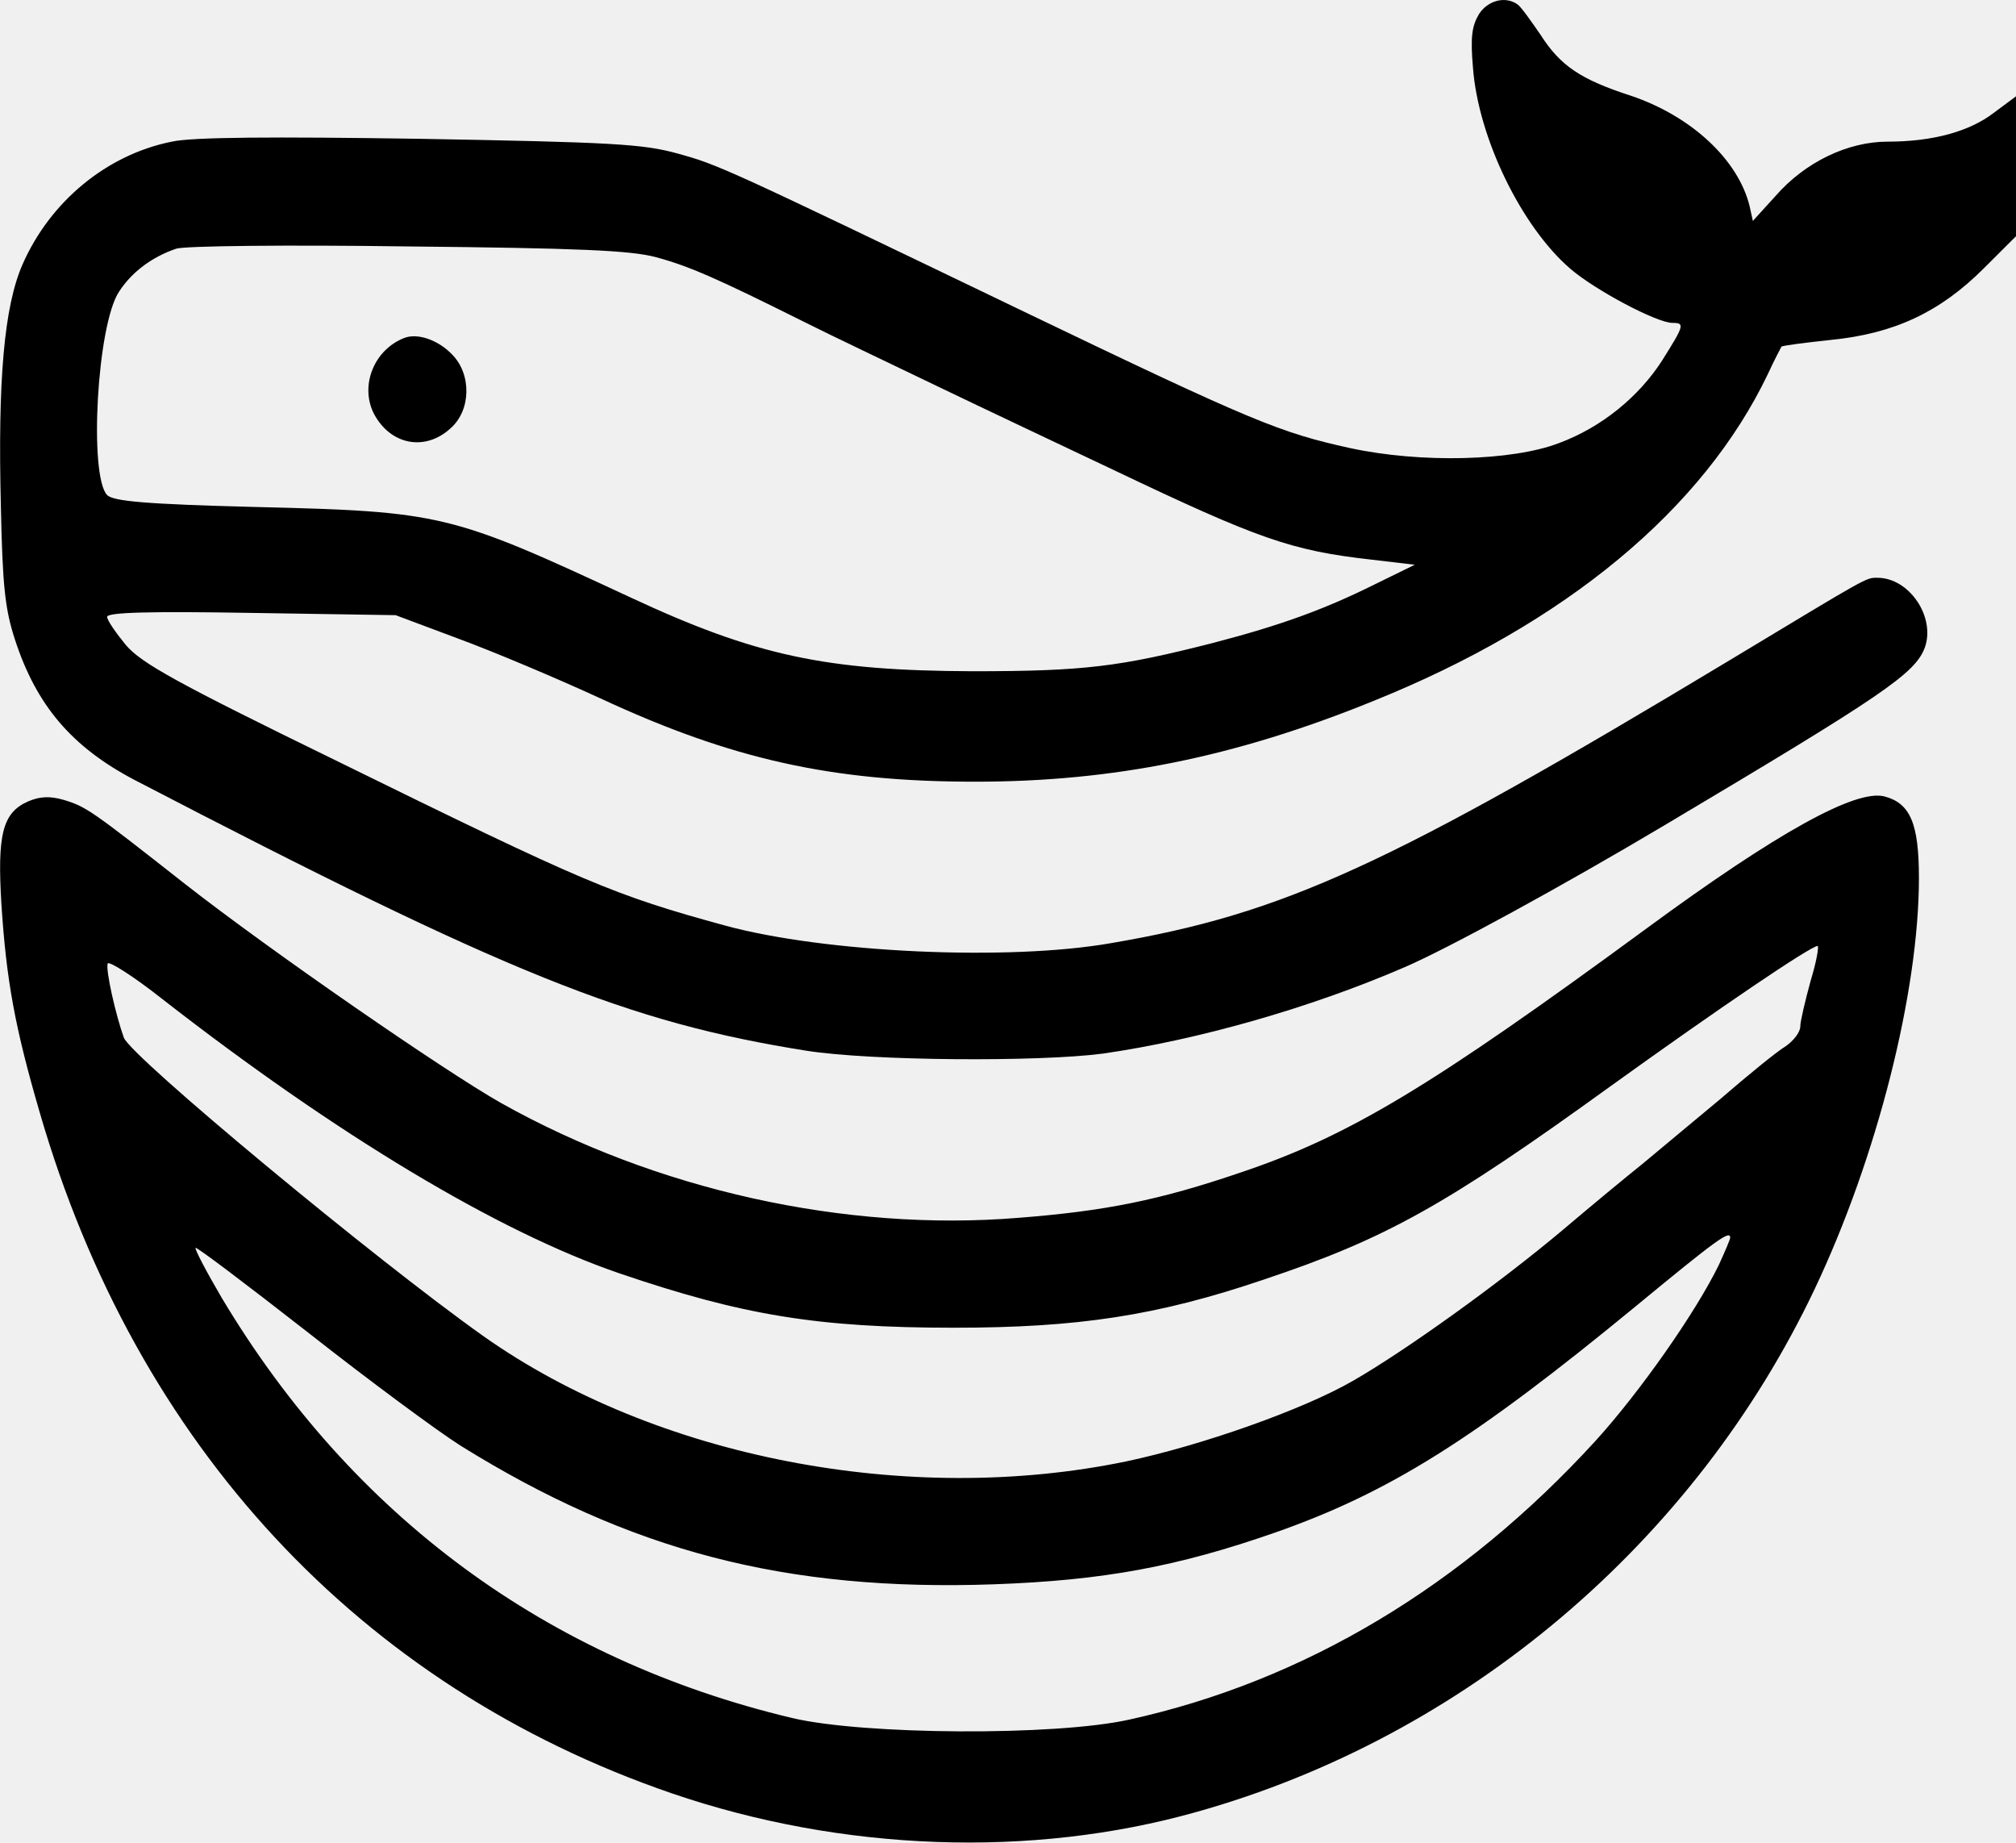
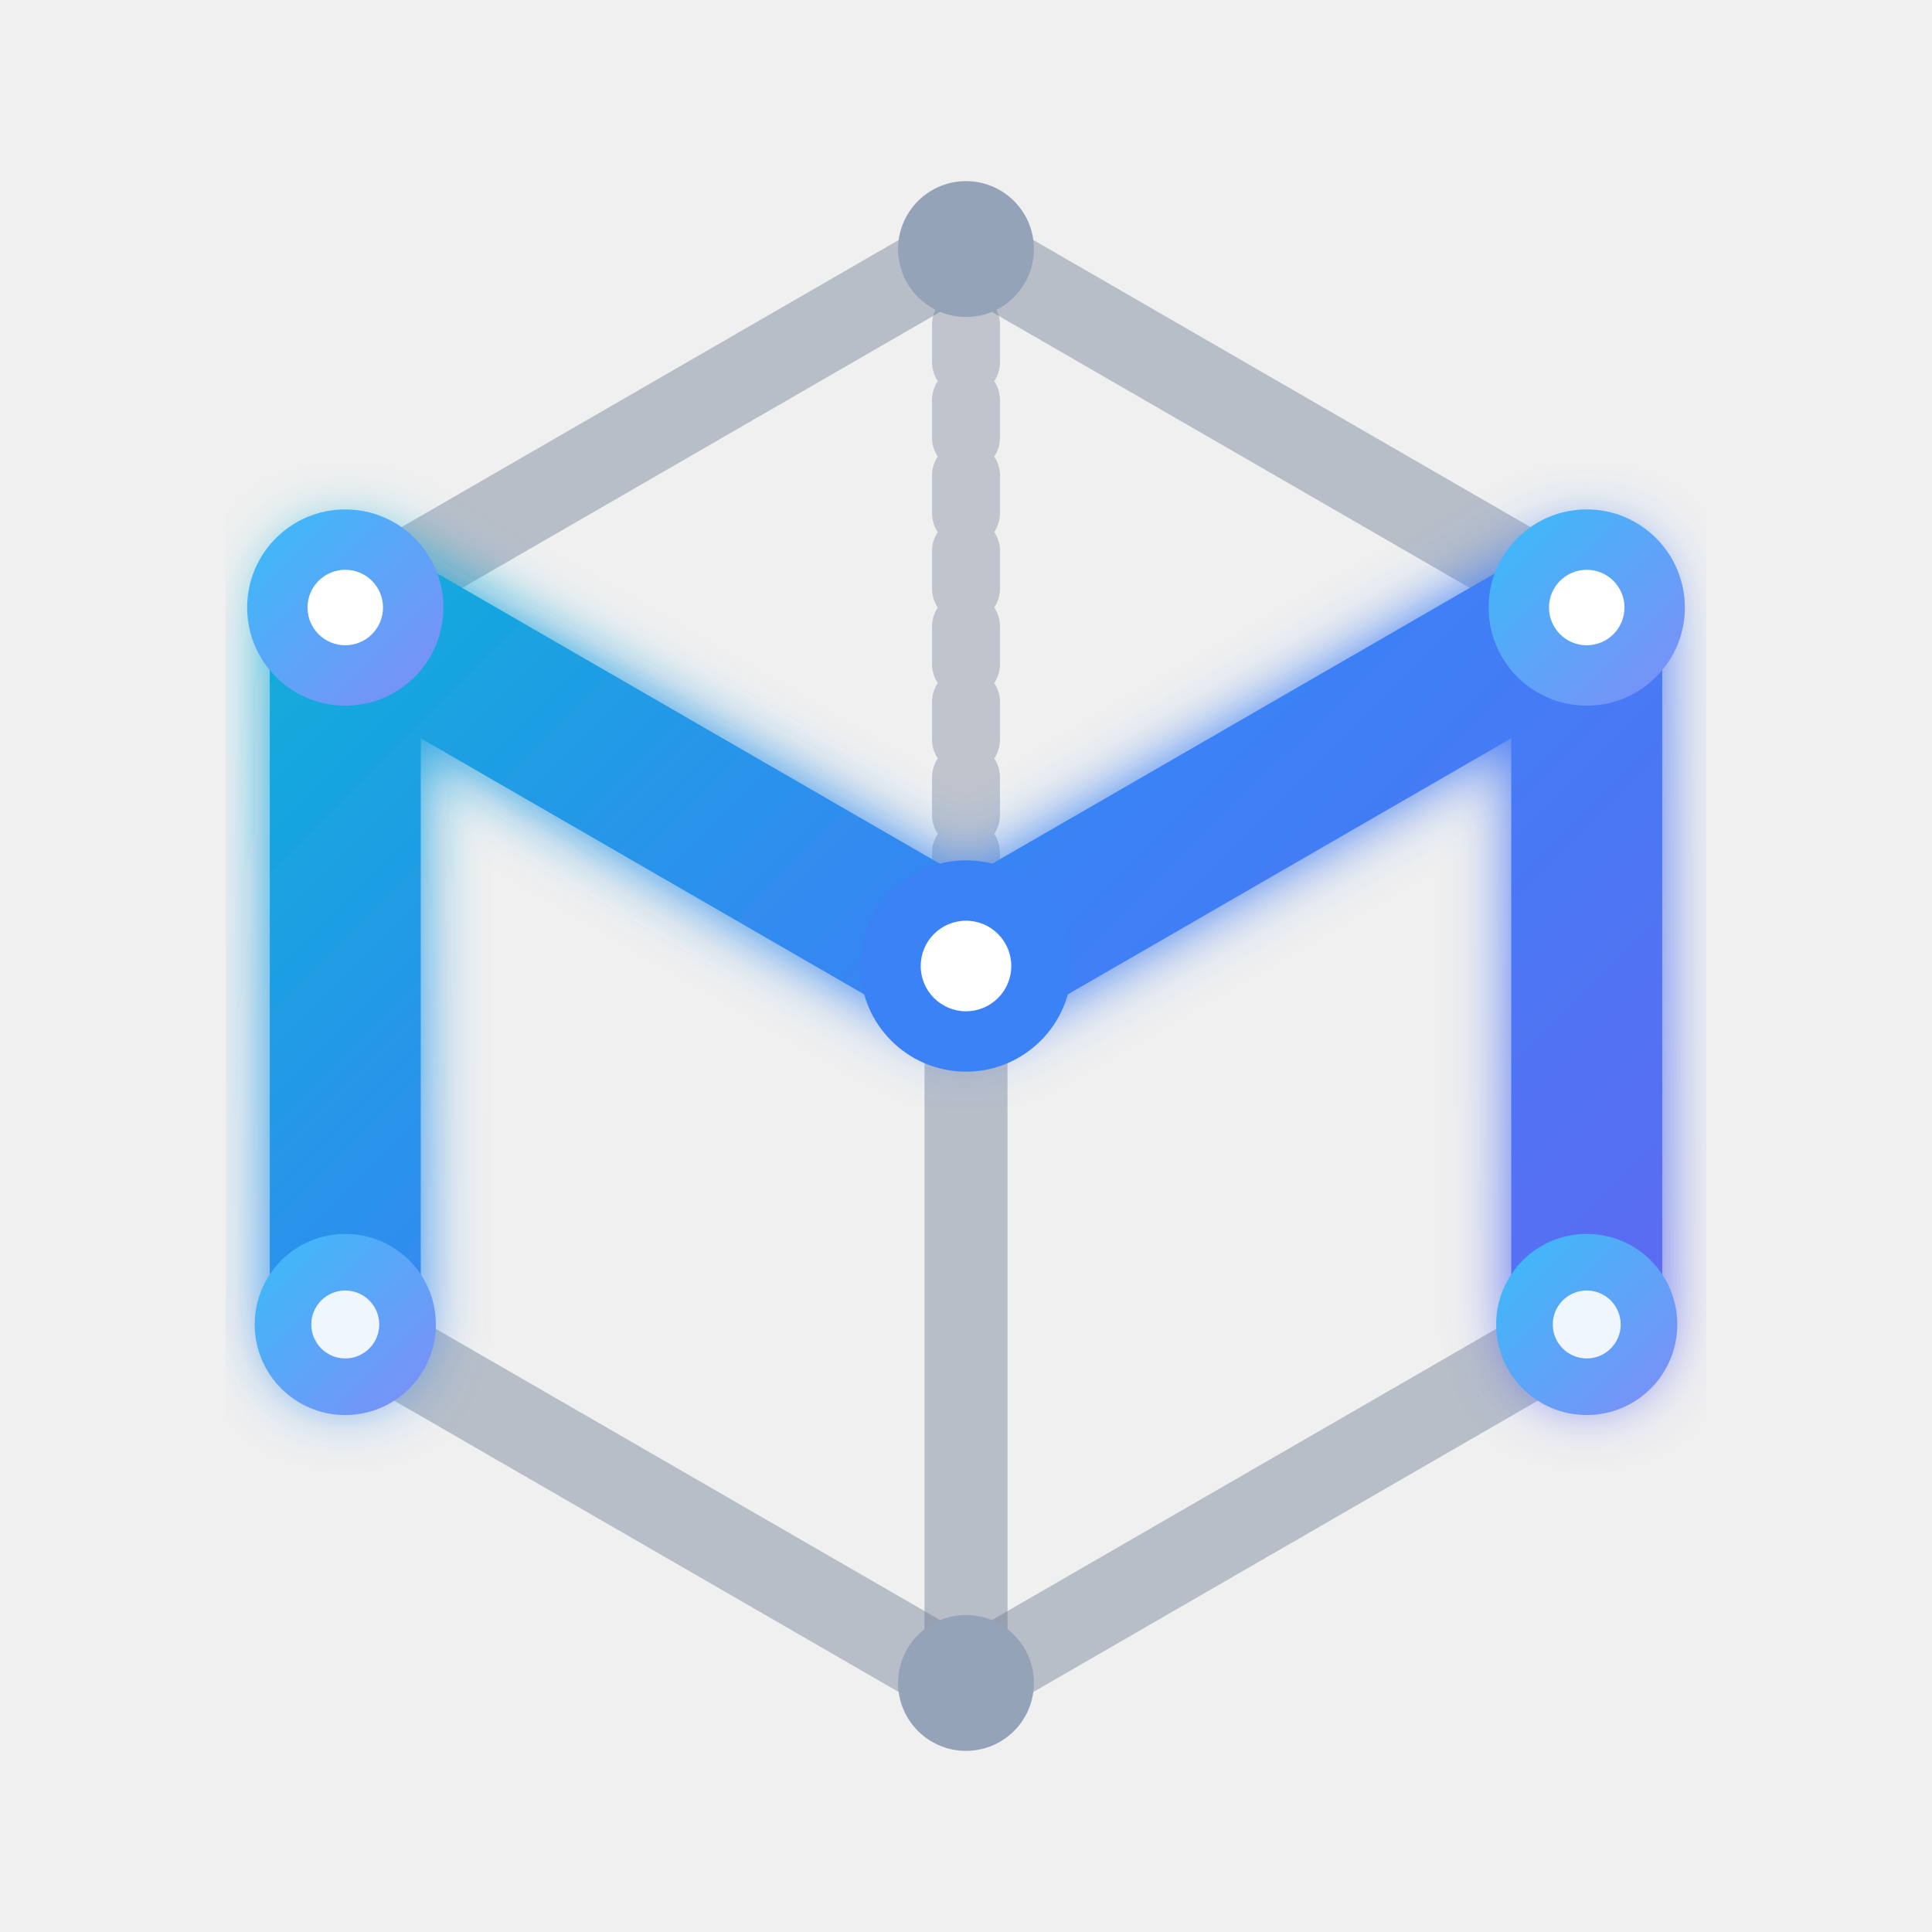
- <svg xmlns="http://www.w3.org/2000/svg" width="6323" height="5778" viewBox="0 0 6323 5778" fill="none">
-   <style>
-   :root { color-scheme: light dark; }
-   path { fill: black; }
-   @media (prefers-color-scheme: dark) {
-     path { fill: white; }
-   }
- </style>
-   <path d="M4638.51 44.529C4616.52 81.829 4611.45 115.575 4619.9 213.263C4636.82 433.505 4772.12 710.584 4924.33 842.019C5002.12 909.512 5196.61 1012.53 5245.66 1012.53C5284.56 1012.53 5282.87 1019.63 5213.53 1129.75C5140.8 1243.43 5024.11 1339.34 4890.5 1389.07C4743.36 1445.91 4455.85 1453.01 4234.3 1405.06C4016.13 1357.1 3931.57 1323.35 3211.11 977.006C2265.71 522.312 2253.87 516.984 2125.34 481.461C2017.1 451.267 1917.32 445.938 1316.93 435.281C853.533 428.177 601.539 429.953 538.964 444.162C334.325 485.013 156.745 632.434 70.493 829.586C12.991 961.021 -7.304 1191.92 2.843 1589.78C7.917 1841.99 16.373 1911.26 46.815 2005.39C114.465 2213.2 226.086 2342.86 422.269 2445.88C1594.29 3055.1 1969.74 3206.07 2529.54 3294.88C2732.49 3326.85 3258.46 3330.4 3459.72 3303.76C3755.69 3261.13 4107.46 3161.66 4403.43 3033.78C4540.42 2975.17 4904.03 2776.24 5220.29 2587.97C5910.31 2177.68 6006.71 2111.96 6037.16 2030.26C6070.98 1934.35 5988.11 1811.79 5888.33 1811.79C5851.12 1811.79 5862.96 1806.47 5426.62 2069.34C4352.69 2715.85 4026.28 2865.05 3485.09 2957.41C3162.06 3014.24 2587.04 2987.6 2274.17 2902.35C1924.08 2806.44 1839.52 2770.91 1051.41 2383.71C552.493 2140.38 444.255 2079.99 395.209 2023.16C363.076 1984.08 336.016 1945.01 336.016 1934.35C336.016 1920.14 467.932 1916.59 787.575 1921.92L1240.82 1929.02L1435.32 2001.84C1541.86 2040.92 1744.81 2126.17 1883.49 2190.11C2296.15 2381.94 2610.72 2451.21 3058.9 2451.21C3490.16 2451.21 3872.38 2374.83 4305.33 2198.99C4910.8 1955.66 5342.06 1596.88 5545.01 1172.38C5565.3 1127.98 5585.6 1090.68 5587.29 1087.13C5590.67 1083.57 5660.01 1074.69 5742.88 1065.81C5940.76 1046.28 6084.51 978.782 6221.5 842.019L6322.97 740.779V520.536V302.071L6253.63 353.579C6177.53 412.192 6062.52 444.162 5920.46 444.162C5795.31 444.162 5661.7 508.104 5568.69 614.672L5497.65 692.823L5487.51 646.643C5451.99 500.999 5304.85 364.236 5115.44 300.294C4956.46 248.786 4893.88 206.159 4831.31 108.471C4800.87 64.067 4770.42 21.439 4760.28 14.335C4721.38 -14.083 4665.57 1.902 4638.51 44.529ZM2057.69 806.496C2162.55 834.914 2250.49 873.99 2517.7 1007.2C2605.65 1051.6 2796.76 1142.19 2940.51 1211.46C3084.27 1280.73 3332.88 1397.95 3490.16 1472.55C3948.49 1691.02 4049.96 1726.54 4301.95 1754.96L4437.25 1770.94L4310.41 1833.11C4153.12 1911.26 4016.13 1960.99 3804.73 2016.05C3512.15 2090.65 3402.22 2104.86 3050.44 2104.86C2590.43 2103.08 2370.57 2056.9 1974.82 1872.18C1413.33 1611.09 1386.27 1603.99 801.104 1589.78C457.784 1580.9 356.311 1572.01 336.016 1552.48C278.514 1492.09 303.882 1019.63 373.223 914.841C412.121 854.452 474.697 806.496 552.493 779.854C577.862 770.973 904.27 767.421 1278.03 772.749C1814.15 778.078 1978.2 785.182 2057.69 806.496Z" />
-   <path d="M1266.2 1060.49C1173.18 1097.79 1129.21 1207.91 1171.49 1294.94C1222.22 1394.4 1332.15 1417.49 1413.33 1342.89C1477.6 1286.06 1479.29 1174.16 1418.41 1112C1374.44 1065.82 1308.48 1042.73 1266.2 1060.49Z" />
-   <path d="M87.406 2513.37C7.918 2548.89 -8.994 2616.39 4.536 2836.63C19.757 3072.86 46.817 3222.05 124.613 3488.48C427.344 4532.85 1129.2 5287.71 2106.74 5623.4C2641.17 5806.35 3236.48 5827.66 3752.3 5682.01C4596.23 5445.79 5315 4836.57 5692.15 4040.86C5886.64 3630.57 6018.55 3111.93 6018.55 2753.15C6018.55 2582.64 5991.49 2518.7 5910.31 2497.39C5820.68 2474.3 5575.45 2609.28 5164.48 2911.23C4484.61 3410.32 4229.23 3563.07 3890.98 3676.75C3635.61 3763.78 3466.49 3797.52 3194.2 3818.84C2651.31 3863.24 2057.69 3731.81 1570.62 3458.28C1394.73 3358.82 846.769 2980.5 581.246 2772.69C285.28 2540.01 270.059 2529.36 199.028 2508.04C155.056 2495.61 124.613 2497.39 87.406 2513.37ZM5678.62 3076.41C5661.7 3138.57 5646.48 3202.52 5646.48 3218.5C5646.48 3236.26 5626.19 3262.9 5600.82 3280.67C5573.76 3296.65 5482.43 3371.25 5396.18 3445.85C5308.24 3518.67 5198.31 3611.03 5150.95 3650.1C5101.91 3689.18 4990.28 3781.54 4902.34 3856.14C4699.39 4026.65 4406.81 4236.23 4242.76 4330.37C4085.48 4420.95 3767.52 4532.85 3532.44 4582.58C2847.5 4724.67 2054.31 4570.15 1516.5 4190.05C1173.18 3946.72 412.123 3314.41 388.445 3254.02C363.077 3182.98 330.944 3042.66 337.708 3021.35C341.091 3012.47 417.196 3060.42 505.14 3129.69C1056.48 3559.52 1563.85 3863.24 1942.69 3992.9C2328.29 4124.34 2565.06 4163.41 2991.25 4163.41C3380.23 4163.41 3628.84 4126.11 3963.71 4012.44C4345.93 3884.56 4531.96 3781.54 5052.86 3405C5391.11 3161.66 5676.92 2968.06 5700.6 2966.29C5705.68 2966.29 5697.22 3016.02 5678.62 3076.41ZM5426.62 3881C5426.62 3886.33 5409.71 3925.41 5391.11 3966.26C5318.38 4115.45 5144.19 4364.11 5003.81 4518.64C4587.77 4973.33 4090.55 5271.73 3540.9 5392.5C3309.2 5444.01 2708.81 5440.46 2483.88 5387.17C1716.06 5204.23 1105.53 4754.87 696.249 4071.05C647.204 3987.57 609.997 3916.53 613.379 3912.97C616.762 3909.42 774.046 4028.42 965.155 4177.62C1154.57 4326.82 1371.05 4486.67 1443.77 4532.85C1974.82 4863.21 2463.59 4991.09 3118.09 4968C3461.41 4955.57 3691.42 4912.94 3997.53 4806.38C4357.76 4680.27 4623.29 4513.31 5130.66 4095.92C5382.65 3888.11 5426.62 3856.14 5426.62 3881Z" />
+ <svg xmlns="http://www.w3.org/2000/svg" width="512" height="512" viewBox="0 0 512 512" fill="none">
+   <defs>
+     <linearGradient id="meshdockGrad" x1="91.5" y1="90" x2="420.5" y2="420" gradientUnits="userSpaceOnUse">
+       <stop offset="0%" stop-color="#06B6D4" />
+       <stop offset="50%" stop-color="#3B82F6" />
+       <stop offset="100%" stop-color="#6366F1" />
+     </linearGradient>
+     <linearGradient id="nodeGrad" x1="0" y1="0" x2="1" y2="1">
+       <stop offset="0%" stop-color="#38BDF8" />
+       <stop offset="100%" stop-color="#818CF8" />
+     </linearGradient>
+     <filter id="glow" x="60" y="35" width="392" height="442" filterUnits="userSpaceOnUse">
+       <feGaussianBlur stdDeviation="8" result="blur" />
+       <feComposite in="SourceGraphic" in2="blur" operator="over" />
+     </filter>
+   </defs>
+   <path d="M91.5 351 L256 446 L420.5 351" stroke="#64748B" stroke-width="22" stroke-linecap="round" stroke-linejoin="round" opacity="0.4" />
+   <path d="M256 256 L256 446" stroke="#64748B" stroke-width="22" stroke-linecap="round" stroke-linejoin="round" opacity="0.4" />
+   <path d="M91.5 161 L256 66 L420.5 161" stroke="#64748B" stroke-width="22" stroke-linecap="round" stroke-linejoin="round" opacity="0.4" />
+   <path d="M256 66 L256 256" stroke="#64748B" stroke-width="18" stroke-dasharray="10 10" stroke-linecap="round" opacity="0.35" />
+   <path d="M91.5 351 L91.5 161 L256 256 L420.5 161 L420.5 351" stroke="url(#meshdockGrad)" stroke-width="40" stroke-linecap="round" stroke-linejoin="round" filter="url(#glow)" />
+   <circle cx="256" cy="66" r="18" fill="#94A3B8" />
+   <circle cx="256" cy="446" r="18" fill="#94A3B8" />
+   <circle cx="91.5" cy="351" r="24" fill="url(#nodeGrad)" />
+   <circle cx="91.5" cy="161" r="26" fill="url(#nodeGrad)" />
+   <circle cx="256" cy="256" r="28" fill="#3B82F6" />
+   <circle cx="420.5" cy="161" r="26" fill="url(#nodeGrad)" />
+   <circle cx="420.5" cy="351" r="24" fill="url(#nodeGrad)" />
+   <circle cx="256" cy="256" r="12" fill="#FFFFFF" />
+   <circle cx="91.5" cy="161" r="10" fill="#FFFFFF" />
+   <circle cx="420.5" cy="161" r="10" fill="#FFFFFF" />
+   <circle cx="91.5" cy="351" r="9" fill="#FFFFFF" opacity="0.9" />
+   <circle cx="420.5" cy="351" r="9" fill="#FFFFFF" opacity="0.9" />
</svg>
